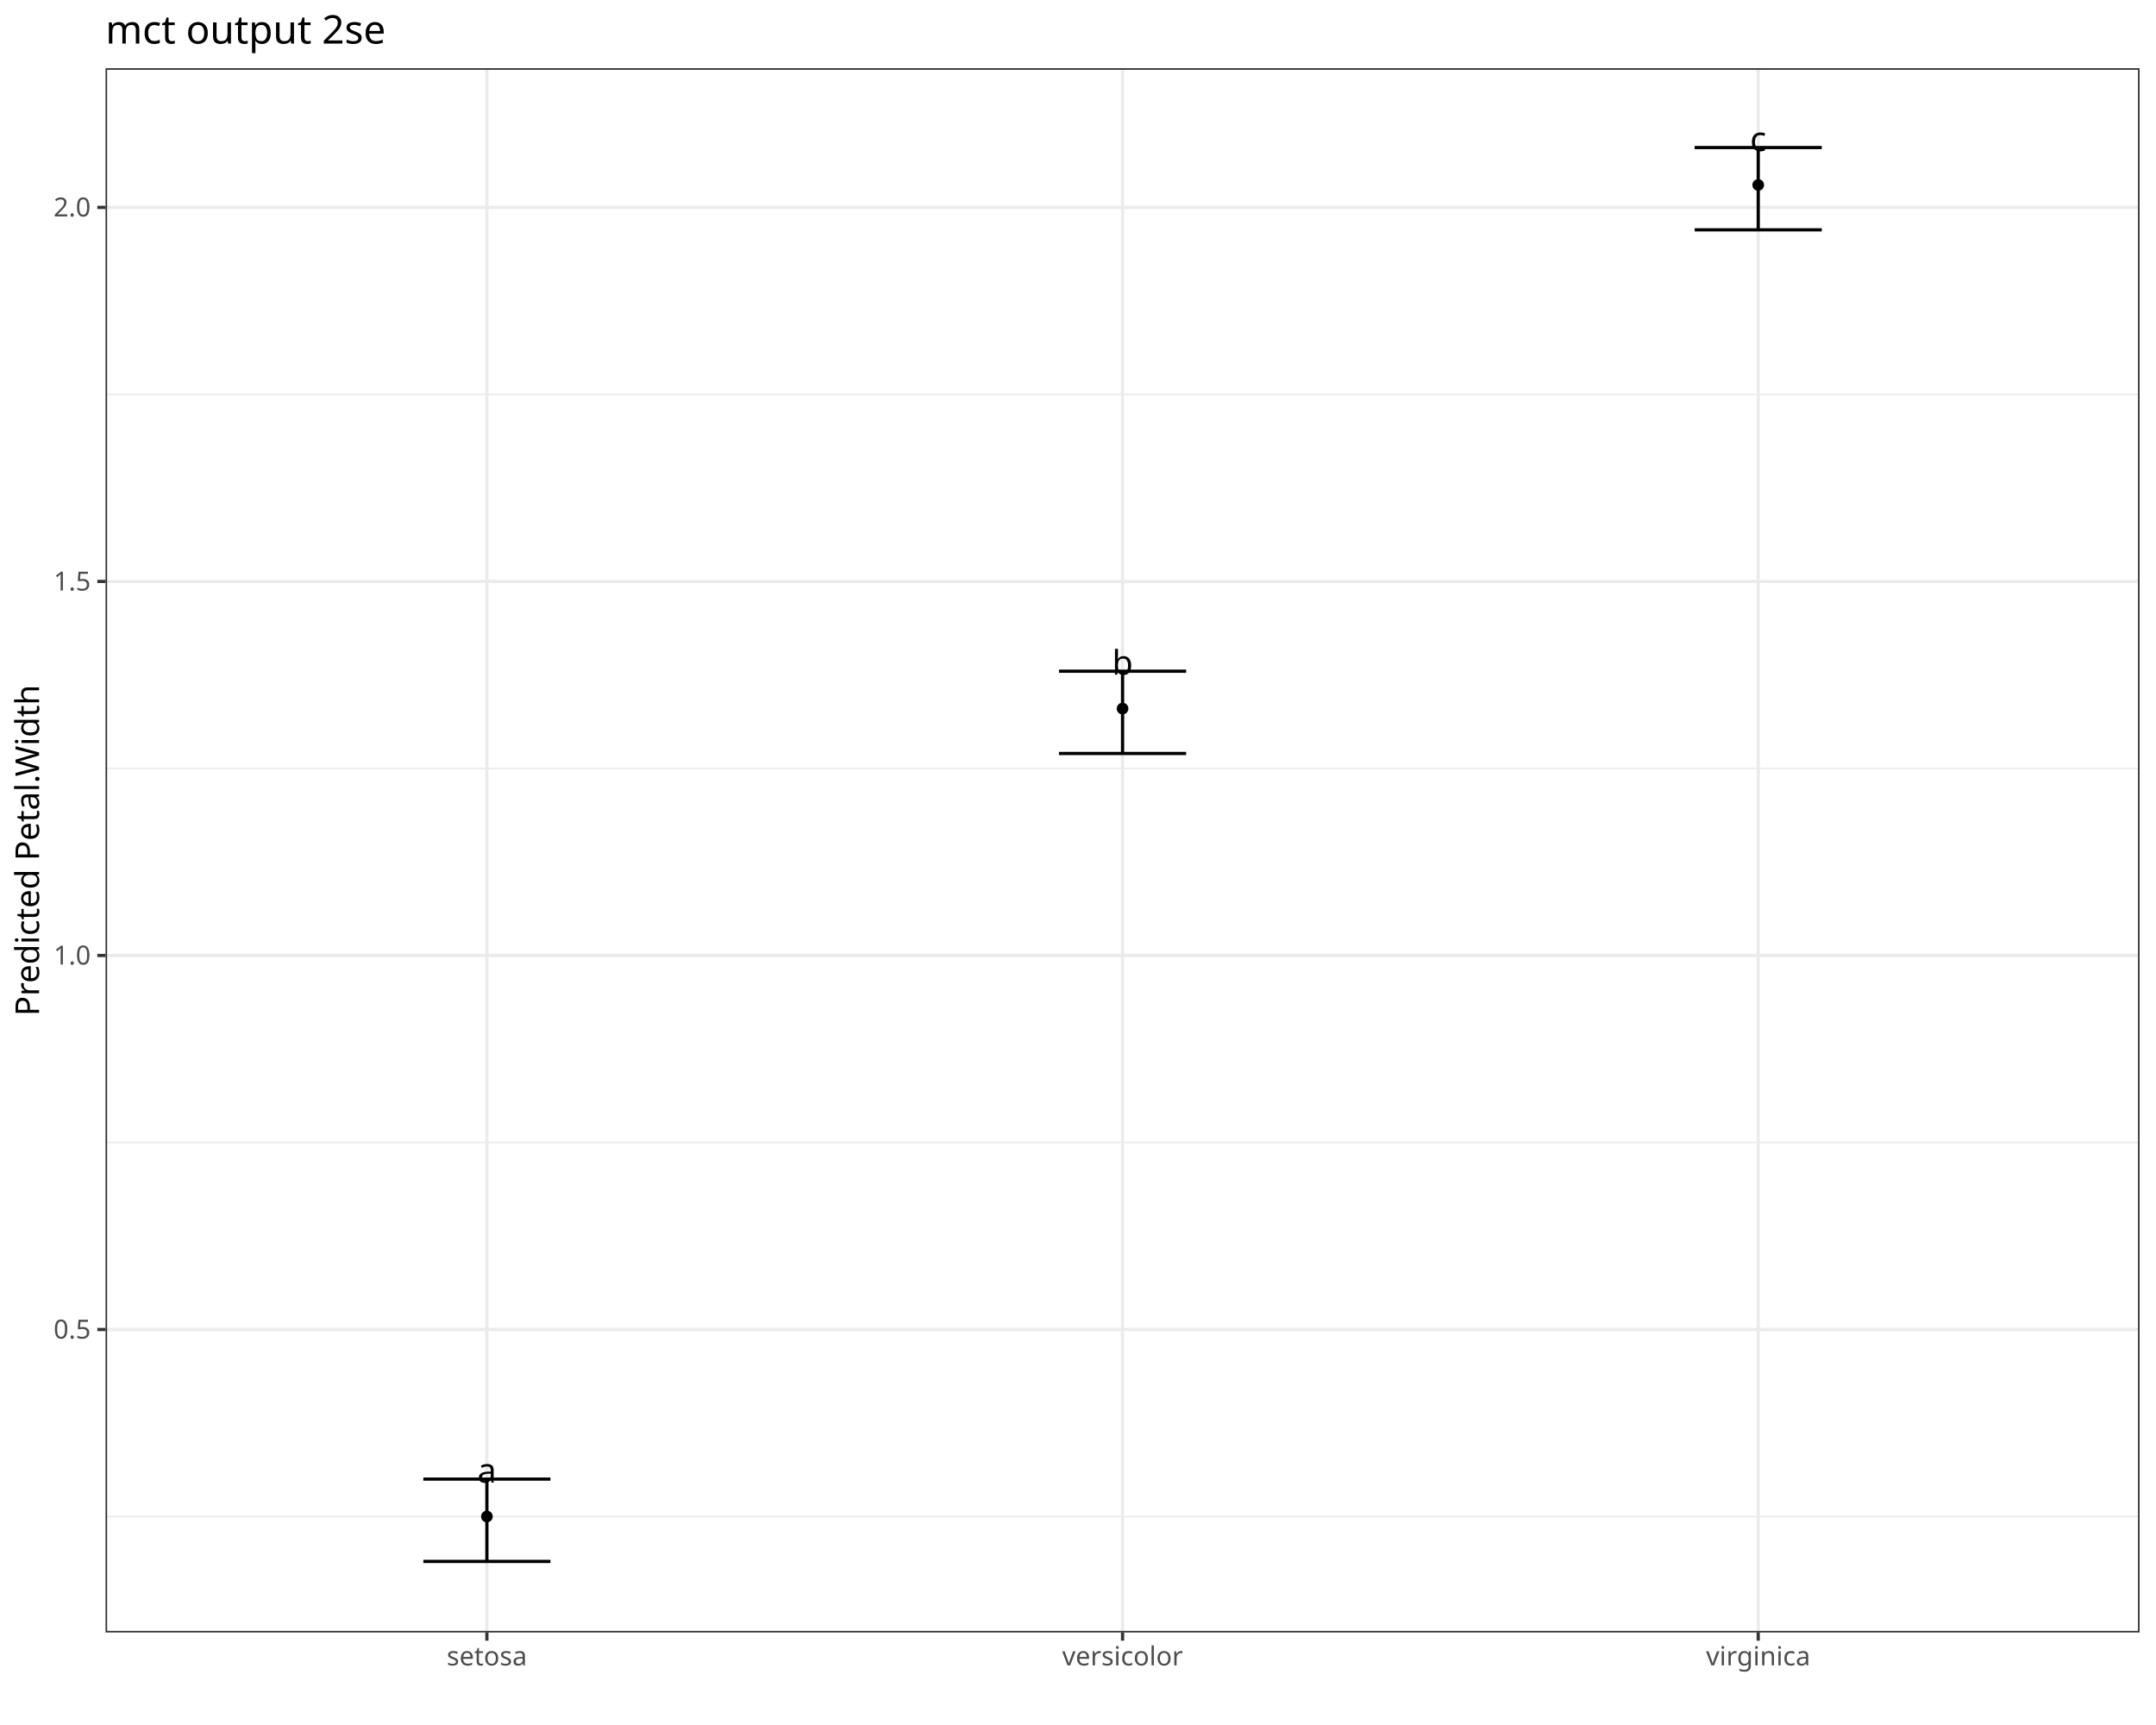
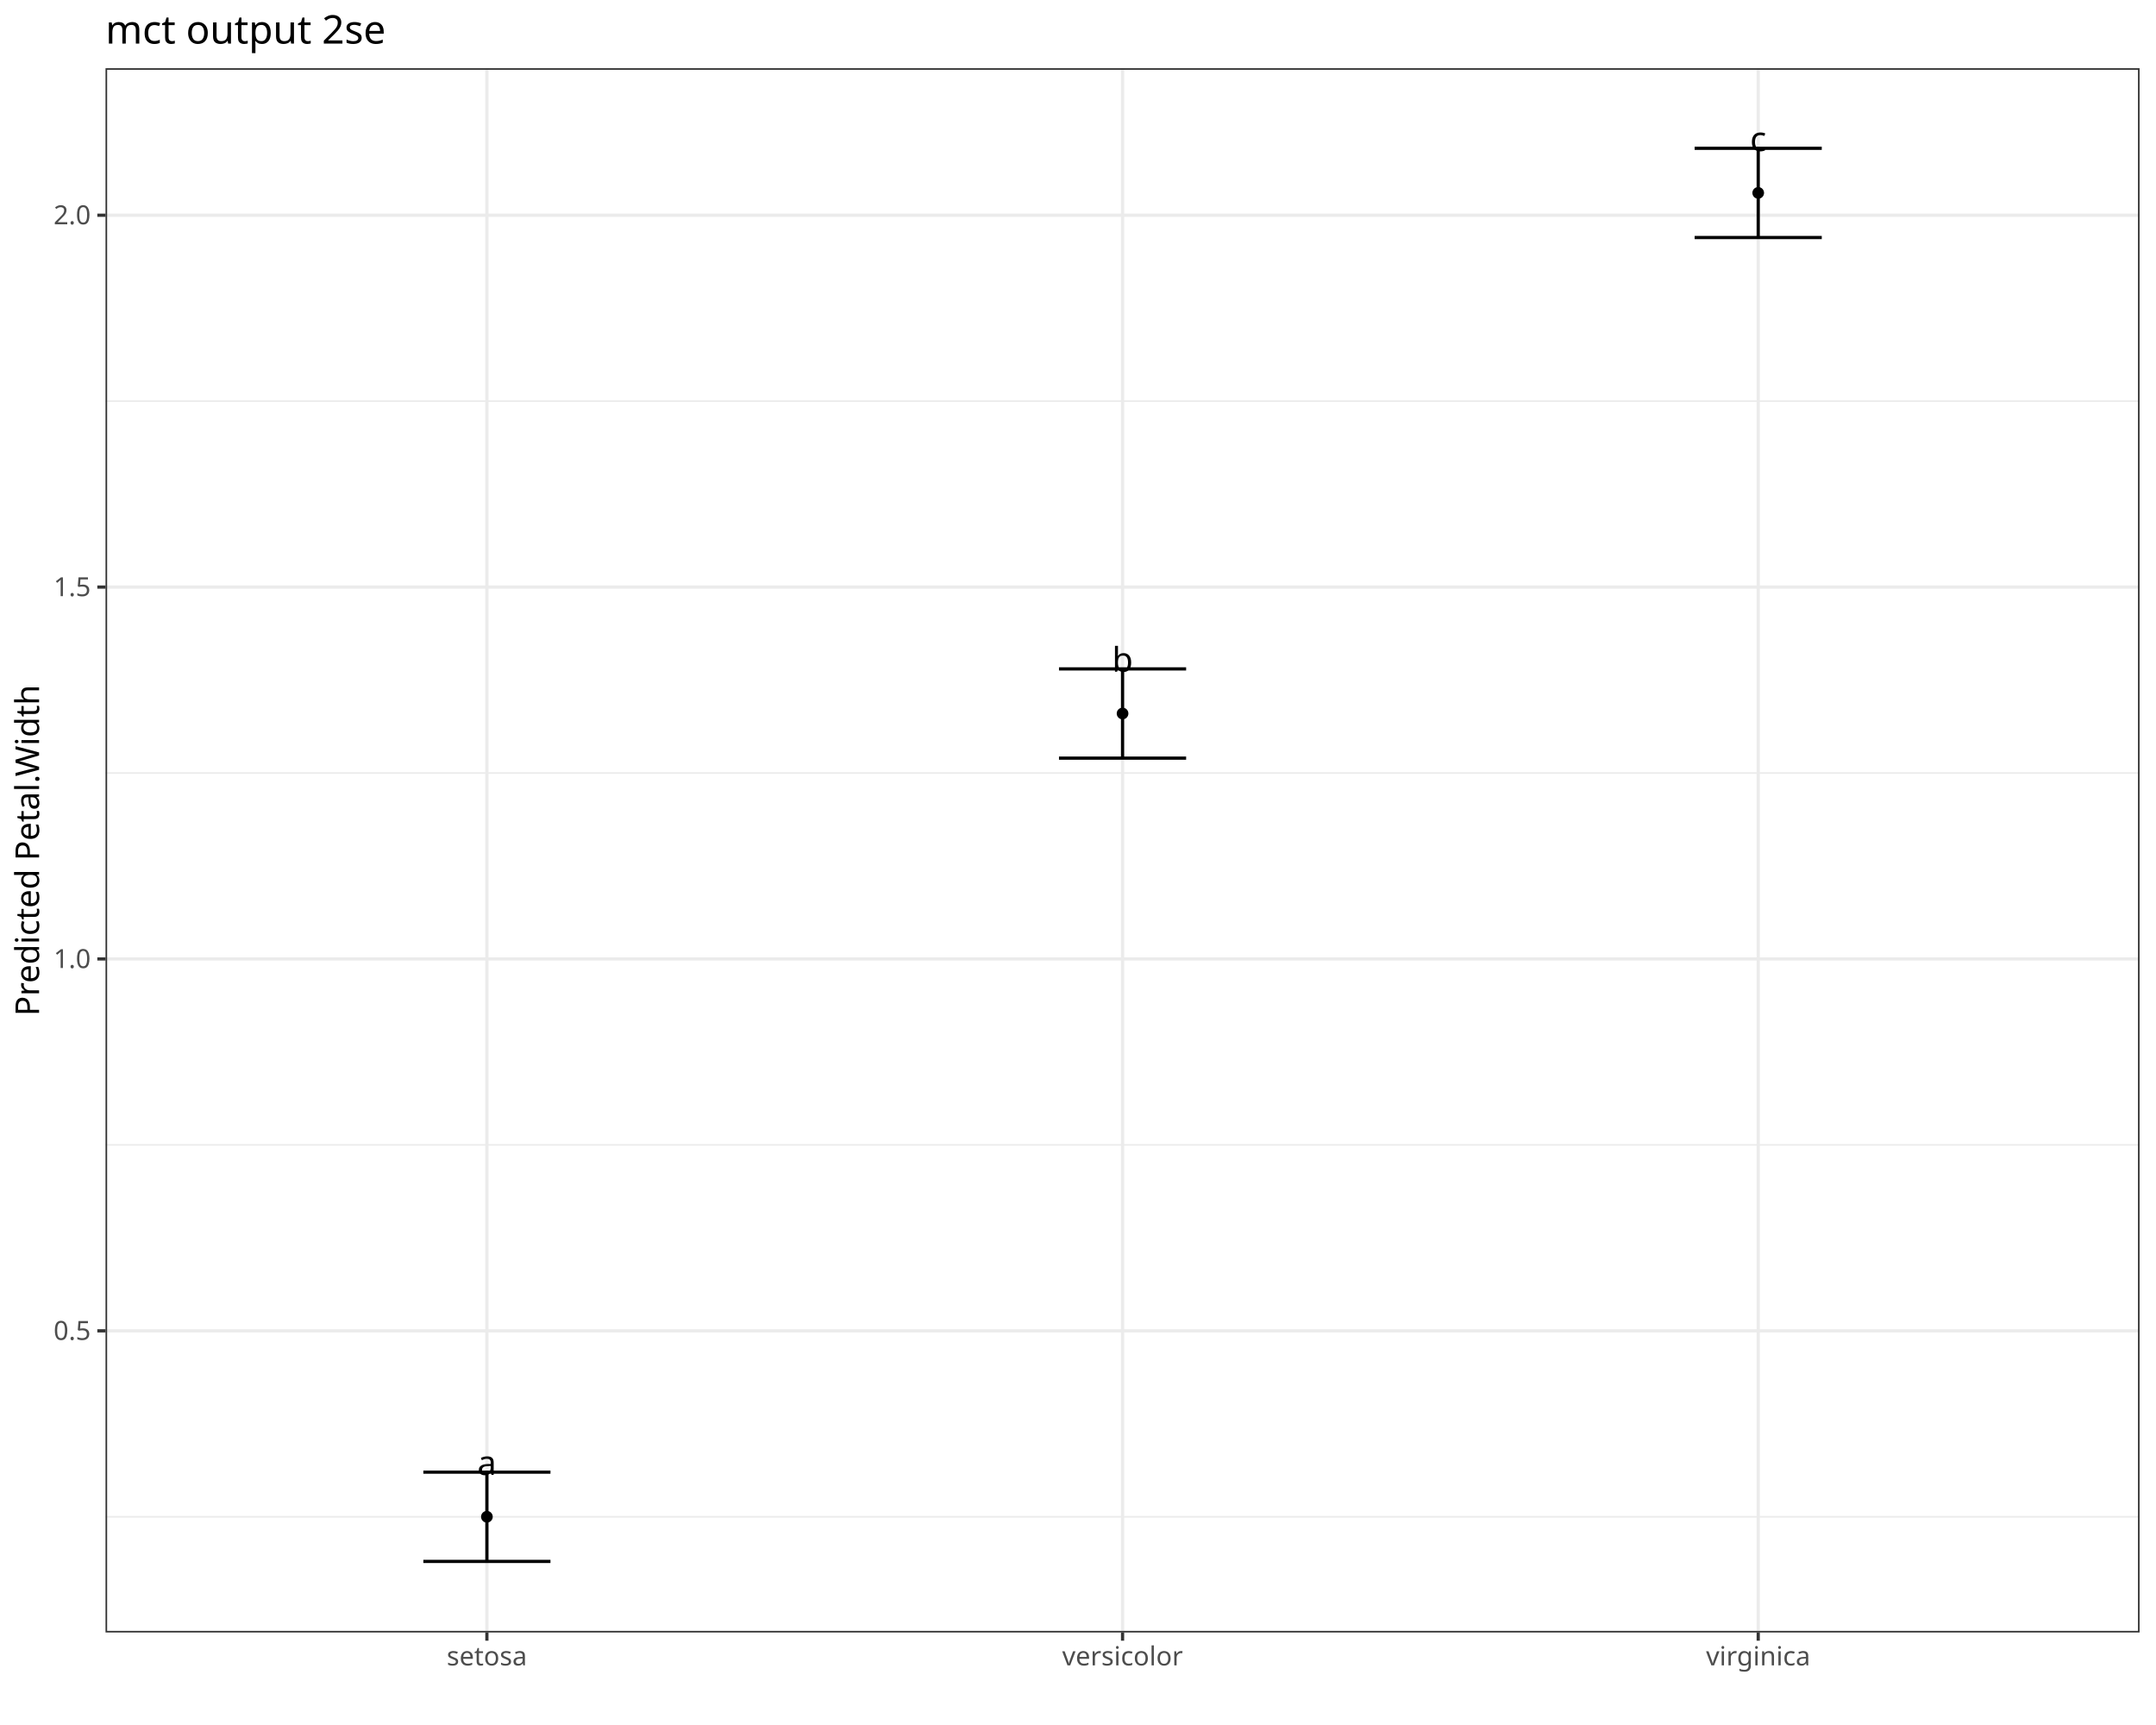
<svg xmlns="http://www.w3.org/2000/svg" class="svglite" data-engine-version="2.0" width="720.00pt" height="576.00pt" viewBox="0 0 720.00 576.00">
  <defs>
    <style type="text/css">
    .svglite line, .svglite polyline, .svglite polygon, .svglite path, .svglite rect, .svglite circle {
      fill: none;
      stroke: #000000;
      stroke-linecap: round;
      stroke-linejoin: round;
      stroke-miterlimit: 10.00;
    }
  </style>
  </defs>
  <rect width="100%" height="100%" style="stroke: none; fill: #FFFFFF;" />
  <defs>
    <clipPath id="cpMC4wMHw3MjAuMDB8MC4wMHw1NzYuMDA=">
      <rect x="0.00" y="0.00" width="720.00" height="576.00" />
    </clipPath>
  </defs>
  <g clip-path="url(#cpMC4wMHw3MjAuMDB8MC4wMHw1NzYuMDA=)">
    <rect x="0.00" y="0.00" width="720.00" height="576.00" style="stroke-width: 1.07; stroke: #FFFFFF; fill: #FFFFFF;" />
  </g>
  <defs>
    <clipPath id="cpMzUuMjR8NzE0LjUyfDIyLjc4fDU0NS4xMQ==">
      <rect x="35.24" y="22.78" width="679.28" height="522.33" />
    </clipPath>
  </defs>
  <g clip-path="url(#cpMzUuMjR8NzE0LjUyfDIyLjc4fDU0NS4xMQ==)">
    <rect x="35.24" y="22.78" width="679.28" height="522.33" style="stroke-width: 1.07; stroke: none; fill: #FFFFFF;" />
-     <polyline points="35.24,506.38 714.52,506.38 " style="stroke-width: 0.53; stroke: #EBEBEB; stroke-linecap: butt;" />
-     <polyline points="35.24,381.49 714.52,381.49 " style="stroke-width: 0.53; stroke: #EBEBEB; stroke-linecap: butt;" />
-     <polyline points="35.24,256.60 714.52,256.60 " style="stroke-width: 0.53; stroke: #EBEBEB; stroke-linecap: butt;" />
-     <polyline points="35.24,131.70 714.52,131.70 " style="stroke-width: 0.53; stroke: #EBEBEB; stroke-linecap: butt;" />
-     <polyline points="35.24,443.94 714.52,443.94 " style="stroke-width: 1.07; stroke: #EBEBEB; stroke-linecap: butt;" />
-     <polyline points="35.24,319.04 714.52,319.04 " style="stroke-width: 1.07; stroke: #EBEBEB; stroke-linecap: butt;" />
-     <polyline points="35.24,194.15 714.52,194.15 " style="stroke-width: 1.07; stroke: #EBEBEB; stroke-linecap: butt;" />
-     <polyline points="35.24,69.26 714.52,69.26 " style="stroke-width: 1.07; stroke: #EBEBEB; stroke-linecap: butt;" />
+     <polyline points="35.24,506.47 714.52,506.47 " style="stroke-width: 0.53; stroke: #EBEBEB; stroke-linecap: butt;" />
+     <polyline points="35.24,382.29 714.52,382.29 " style="stroke-width: 0.53; stroke: #EBEBEB; stroke-linecap: butt;" />
+     <polyline points="35.24,258.12 714.52,258.12 " style="stroke-width: 0.53; stroke: #EBEBEB; stroke-linecap: butt;" />
+     <polyline points="35.24,133.94 714.52,133.94 " style="stroke-width: 0.53; stroke: #EBEBEB; stroke-linecap: butt;" />
+     <polyline points="35.24,444.38 714.52,444.38 " style="stroke-width: 1.07; stroke: #EBEBEB; stroke-linecap: butt;" />
+     <polyline points="35.24,320.21 714.52,320.21 " style="stroke-width: 1.07; stroke: #EBEBEB; stroke-linecap: butt;" />
+     <polyline points="35.24,196.03 714.52,196.03 " style="stroke-width: 1.07; stroke: #EBEBEB; stroke-linecap: butt;" />
+     <polyline points="35.24,71.86 714.52,71.86 " style="stroke-width: 1.07; stroke: #EBEBEB; stroke-linecap: butt;" />
    <polyline points="162.60,545.11 162.60,22.78 " style="stroke-width: 1.07; stroke: #EBEBEB; stroke-linecap: butt;" />
    <polyline points="374.88,545.11 374.88,22.78 " style="stroke-width: 1.07; stroke: #EBEBEB; stroke-linecap: butt;" />
    <polyline points="587.16,545.11 587.16,22.78 " style="stroke-width: 1.07; stroke: #EBEBEB; stroke-linecap: butt;" />
-     <polyline points="141.38,493.89 183.83,493.89 " style="stroke-width: 1.07; stroke-linecap: butt;" />
-     <polyline points="162.60,493.89 162.60,521.37 " style="stroke-width: 1.07; stroke-linecap: butt;" />
+     <polyline points="141.38,491.57 183.83,491.57 " style="stroke-width: 1.07; stroke-linecap: butt;" />
+     <polyline points="162.60,491.57 162.60,521.37 " style="stroke-width: 1.07; stroke-linecap: butt;" />
    <polyline points="141.38,521.37 183.83,521.37 " style="stroke-width: 1.07; stroke-linecap: butt;" />
-     <polyline points="353.65,224.12 396.11,224.12 " style="stroke-width: 1.07; stroke-linecap: butt;" />
-     <polyline points="374.88,224.12 374.88,251.60 " style="stroke-width: 1.07; stroke-linecap: butt;" />
-     <polyline points="353.65,251.60 396.11,251.60 " style="stroke-width: 1.07; stroke-linecap: butt;" />
-     <polyline points="565.93,49.27 608.38,49.27 " style="stroke-width: 1.07; stroke-linecap: butt;" />
-     <polyline points="587.16,49.27 587.16,76.75 " style="stroke-width: 1.07; stroke-linecap: butt;" />
-     <polyline points="565.93,76.75 608.38,76.75 " style="stroke-width: 1.07; stroke-linecap: butt;" />
-     <text x="162.60" y="495.06" text-anchor="middle" style="font-size: 11.38px; font-family: sans;" textLength="6.33px" lengthAdjust="spacingAndGlyphs">a</text>
-     <text x="374.88" y="225.29" text-anchor="middle" style="font-size: 11.38px; font-family: sans;" textLength="6.33px" lengthAdjust="spacingAndGlyphs">b</text>
+     <polyline points="353.65,223.35 396.11,223.35 " style="stroke-width: 1.07; stroke-linecap: butt;" />
+     <polyline points="374.88,223.35 374.88,253.15 " style="stroke-width: 1.07; stroke-linecap: butt;" />
+     <polyline points="353.65,253.15 396.11,253.15 " style="stroke-width: 1.07; stroke-linecap: butt;" />
+     <polyline points="565.93,49.51 608.38,49.51 " style="stroke-width: 1.07; stroke-linecap: butt;" />
+     <polyline points="587.16,49.51 587.16,79.31 " style="stroke-width: 1.07; stroke-linecap: butt;" />
+     <polyline points="565.93,79.31 608.38,79.31 " style="stroke-width: 1.07; stroke-linecap: butt;" />
+     <text x="162.60" y="492.50" text-anchor="middle" style="font-size: 11.38px; font-family: sans;" textLength="6.33px" lengthAdjust="spacingAndGlyphs">a</text>
+     <text x="374.88" y="224.29" text-anchor="middle" style="font-size: 11.38px; font-family: sans;" textLength="6.33px" lengthAdjust="spacingAndGlyphs">b</text>
    <text x="587.16" y="50.44" text-anchor="middle" style="font-size: 11.38px; font-family: sans;" textLength="5.70px" lengthAdjust="spacingAndGlyphs">c</text>
-     <circle cx="162.60" cy="506.38" r="1.95" style="stroke-width: 0.71; stroke: none; fill: #000000;" />
-     <circle cx="374.88" cy="236.61" r="1.95" style="stroke-width: 0.71; stroke: none; fill: #000000;" />
-     <circle cx="587.16" cy="61.76" r="1.95" style="stroke-width: 0.71; stroke: none; fill: #000000;" />
+     <circle cx="162.60" cy="506.47" r="1.95" style="stroke-width: 0.71; stroke: none; fill: #000000;" />
+     <circle cx="374.88" cy="238.25" r="1.95" style="stroke-width: 0.71; stroke: none; fill: #000000;" />
+     <circle cx="587.16" cy="64.41" r="1.95" style="stroke-width: 0.71; stroke: none; fill: #000000;" />
    <rect x="35.24" y="22.78" width="679.28" height="522.33" style="stroke-width: 1.07; stroke: #333333;" />
  </g>
  <g clip-path="url(#cpMC4wMHw3MjAuMDB8MC4wMHw1NzYuMDA=)">
-     <text x="30.31" y="446.96" text-anchor="end" style="font-size: 8.80px; fill: #4D4D4D; font-family: sans;" textLength="12.23px" lengthAdjust="spacingAndGlyphs">0.5</text>
-     <text x="30.31" y="322.07" text-anchor="end" style="font-size: 8.80px; fill: #4D4D4D; font-family: sans;" textLength="12.23px" lengthAdjust="spacingAndGlyphs">1.0</text>
-     <text x="30.31" y="197.18" text-anchor="end" style="font-size: 8.80px; fill: #4D4D4D; font-family: sans;" textLength="12.23px" lengthAdjust="spacingAndGlyphs">1.5</text>
-     <text x="30.31" y="72.28" text-anchor="end" style="font-size: 8.80px; fill: #4D4D4D; font-family: sans;" textLength="12.23px" lengthAdjust="spacingAndGlyphs">2.0</text>
-     <polyline points="32.50,443.94 35.24,443.94 " style="stroke-width: 1.07; stroke: #333333; stroke-linecap: butt;" />
-     <polyline points="32.50,319.04 35.24,319.04 " style="stroke-width: 1.07; stroke: #333333; stroke-linecap: butt;" />
-     <polyline points="32.50,194.15 35.24,194.15 " style="stroke-width: 1.07; stroke: #333333; stroke-linecap: butt;" />
-     <polyline points="32.50,69.26 35.24,69.26 " style="stroke-width: 1.07; stroke: #333333; stroke-linecap: butt;" />
+     <text x="30.31" y="447.41" text-anchor="end" style="font-size: 8.80px; fill: #4D4D4D; font-family: sans;" textLength="12.23px" lengthAdjust="spacingAndGlyphs">0.5</text>
+     <text x="30.31" y="323.24" text-anchor="end" style="font-size: 8.80px; fill: #4D4D4D; font-family: sans;" textLength="12.23px" lengthAdjust="spacingAndGlyphs">1.0</text>
+     <text x="30.31" y="199.06" text-anchor="end" style="font-size: 8.80px; fill: #4D4D4D; font-family: sans;" textLength="12.23px" lengthAdjust="spacingAndGlyphs">1.5</text>
+     <text x="30.31" y="74.89" text-anchor="end" style="font-size: 8.80px; fill: #4D4D4D; font-family: sans;" textLength="12.23px" lengthAdjust="spacingAndGlyphs">2.0</text>
+     <polyline points="32.50,444.38 35.24,444.38 " style="stroke-width: 1.07; stroke: #333333; stroke-linecap: butt;" />
+     <polyline points="32.50,320.21 35.24,320.21 " style="stroke-width: 1.07; stroke: #333333; stroke-linecap: butt;" />
+     <polyline points="32.50,196.03 35.24,196.03 " style="stroke-width: 1.07; stroke: #333333; stroke-linecap: butt;" />
+     <polyline points="32.50,71.86 35.24,71.86 " style="stroke-width: 1.07; stroke: #333333; stroke-linecap: butt;" />
    <polyline points="162.60,547.85 162.60,545.11 " style="stroke-width: 1.07; stroke: #333333; stroke-linecap: butt;" />
    <polyline points="374.88,547.85 374.88,545.11 " style="stroke-width: 1.07; stroke: #333333; stroke-linecap: butt;" />
    <polyline points="587.16,547.85 587.16,545.11 " style="stroke-width: 1.07; stroke: #333333; stroke-linecap: butt;" />
    <text x="162.60" y="556.10" text-anchor="middle" style="font-size: 8.80px; fill: #4D4D4D; font-family: sans;" textLength="25.94px" lengthAdjust="spacingAndGlyphs">setosa</text>
    <text x="374.88" y="556.10" text-anchor="middle" style="font-size: 8.80px; fill: #4D4D4D; font-family: sans;" textLength="37.66px" lengthAdjust="spacingAndGlyphs">versicolor</text>
    <text x="587.16" y="556.10" text-anchor="middle" style="font-size: 8.80px; fill: #4D4D4D; font-family: sans;" textLength="32.28px" lengthAdjust="spacingAndGlyphs">virginica</text>
    <text transform="translate(13.05,283.95) rotate(-90)" text-anchor="middle" style="font-size: 11.00px; font-family: sans;" textLength="105.78px" lengthAdjust="spacingAndGlyphs">Predicted Petal.Width</text>
    <text x="35.24" y="14.56" style="font-size: 13.20px; font-family: sans;" textLength="86.60px" lengthAdjust="spacingAndGlyphs">mct output 2se</text>
  </g>
</svg>
